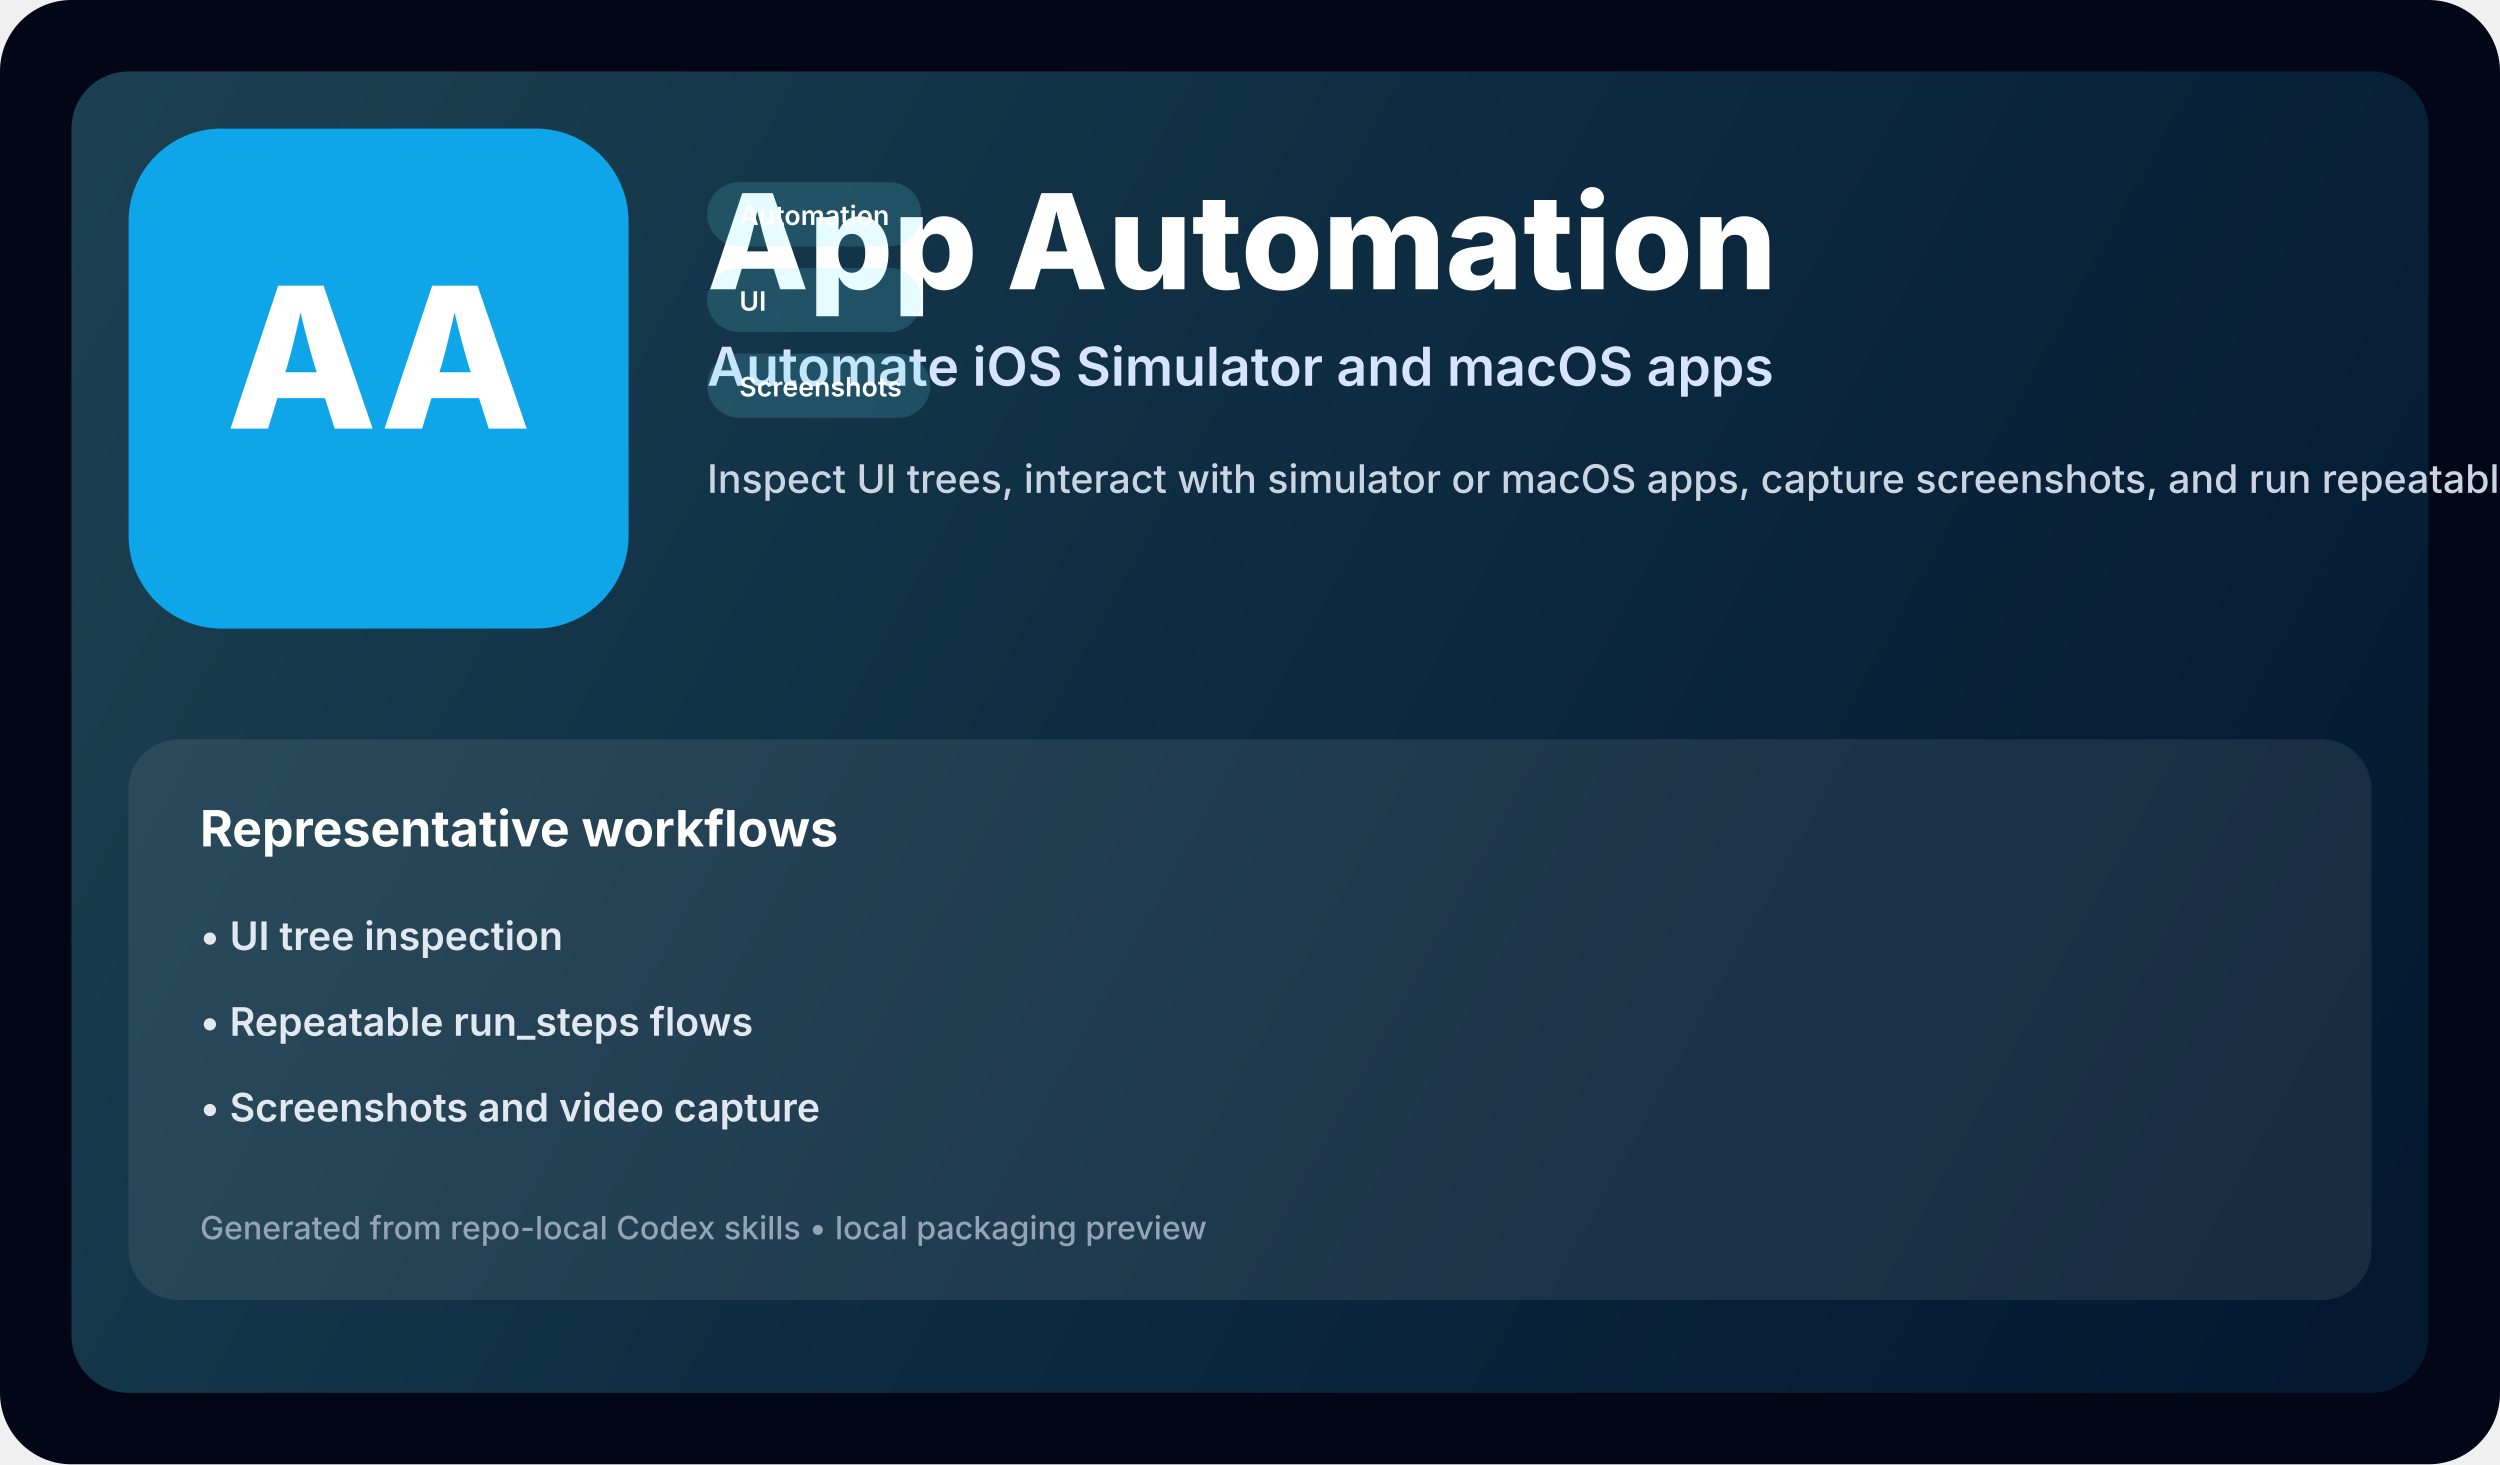
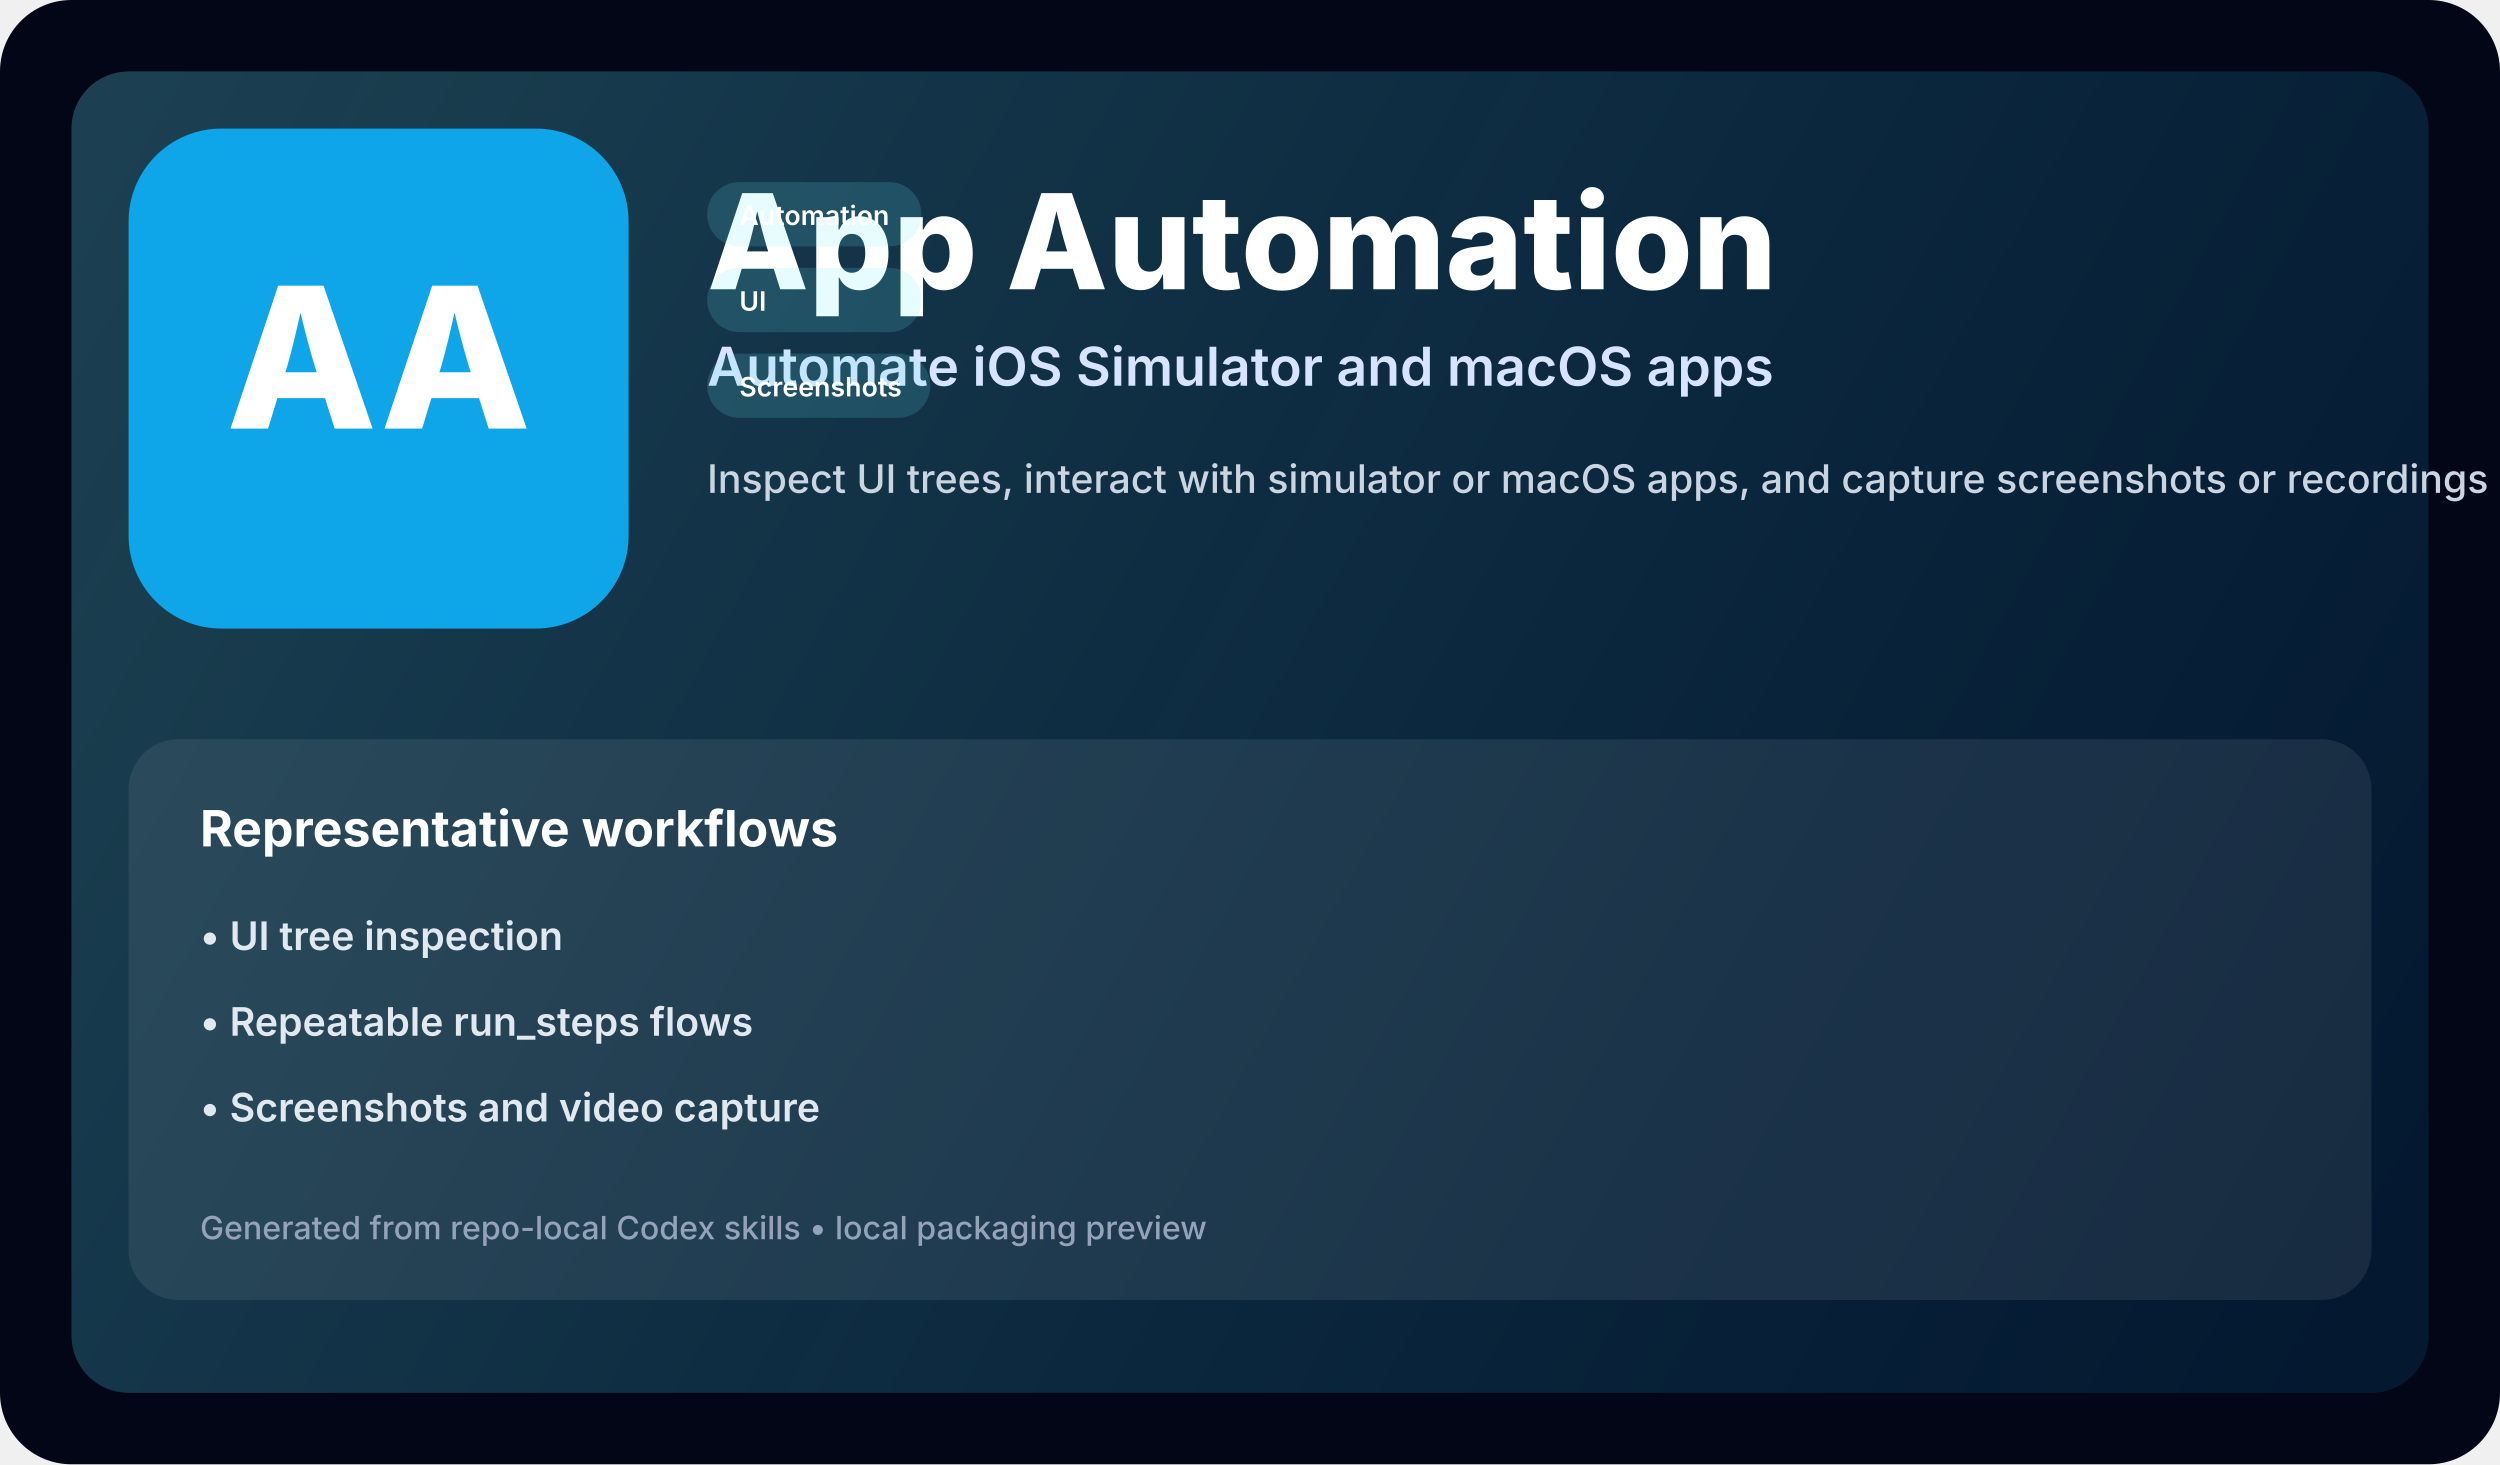
<svg xmlns="http://www.w3.org/2000/svg" width="1400" height="820" viewBox="0 0 1400 820" fill="none">
  <defs>
    <linearGradient id="panel" x1="64" y1="64" x2="1320" y2="756" gradientUnits="userSpaceOnUse">
      <stop stop-color="#67E8F9" stop-opacity="0.26" />
      <stop offset="1" stop-color="#0EA5E9" stop-opacity="0.12" />
    </linearGradient>
  </defs>
  <rect width="1400" height="820" rx="40" fill="#020617" />
  <rect x="40" y="40" width="1320" height="740" rx="32" fill="url(#panel)" />
  <rect x="72" y="72" width="280" height="280" rx="52" fill="#0EA5E9" />
  <text x="212" y="240" text-anchor="middle" font-family="Inter, SF Pro Display, Arial, sans-serif" font-size="110" font-weight="800" fill="white">AA</text>
  <text x="396" y="162" font-family="Inter, SF Pro Display, Arial, sans-serif" font-size="74" font-weight="800" fill="white">App Automation</text>
  <text x="396" y="216" font-family="Inter, SF Pro Display, Arial, sans-serif" font-size="30" font-weight="600" fill="#D6E4FF">Automate iOS Simulator and macOS apps</text>
-   <text x="396" y="276" font-family="Inter, SF Pro Display, Arial, sans-serif" font-size="22" font-weight="500" fill="#CBD5E1">Inspect UI trees, interact with simulator or macOS apps, capture screenshots, and run repeatable automation flows with baepsae.</text>
+   <text x="396" y="276" font-family="Inter, SF Pro Display, Arial, sans-serif" font-size="22" font-weight="500" fill="#CBD5E1">Inspect UI trees, interact with simulator or macOS apps, and capture screenshots or recordings as evidence for repeatable automation flows with baepsae.</text>
  <rect x="396" y="102" width="120" height="36" rx="18" fill="#67E8F9" fill-opacity="0.16" />
  <text x="414" y="126" font-family="Inter, SF Pro Display, Arial, sans-serif" font-size="15" font-weight="600" fill="white">Automation</text>
  <rect x="396" y="150" width="120" height="36" rx="18" fill="#67E8F9" fill-opacity="0.16" />
  <text x="414" y="174" font-family="Inter, SF Pro Display, Arial, sans-serif" font-size="15" font-weight="600" fill="white">UI</text>
  <rect x="396" y="198" width="125" height="36" rx="18" fill="#67E8F9" fill-opacity="0.16" />
  <text x="414" y="222" font-family="Inter, SF Pro Display, Arial, sans-serif" font-size="15" font-weight="600" fill="white">Screenshots</text>
  <rect x="72" y="414" width="1256" height="314" rx="28" fill="white" fill-opacity="0.08" />
  <text x="112" y="474" font-family="Inter, SF Pro Display, Arial, sans-serif" font-size="28" font-weight="700" fill="white">Representative workflows</text>
  <text x="112" y="532" font-family="Inter, SF Pro Display, Arial, sans-serif" font-size="22" font-weight="600" fill="#E2E8F0">• UI tree inspection</text>
  <text x="112" y="580" font-family="Inter, SF Pro Display, Arial, sans-serif" font-size="22" font-weight="600" fill="#E2E8F0">• Repeatable run_steps flows</text>
  <text x="112" y="628" font-family="Inter, SF Pro Display, Arial, sans-serif" font-size="22" font-weight="600" fill="#E2E8F0">• Screenshots and video capture</text>
  <text x="112" y="694" font-family="Inter, SF Pro Display, Arial, sans-serif" font-size="18" font-weight="500" fill="#94A3B8">Generated from repo-local Codex skills • local packaging preview</text>
</svg>
